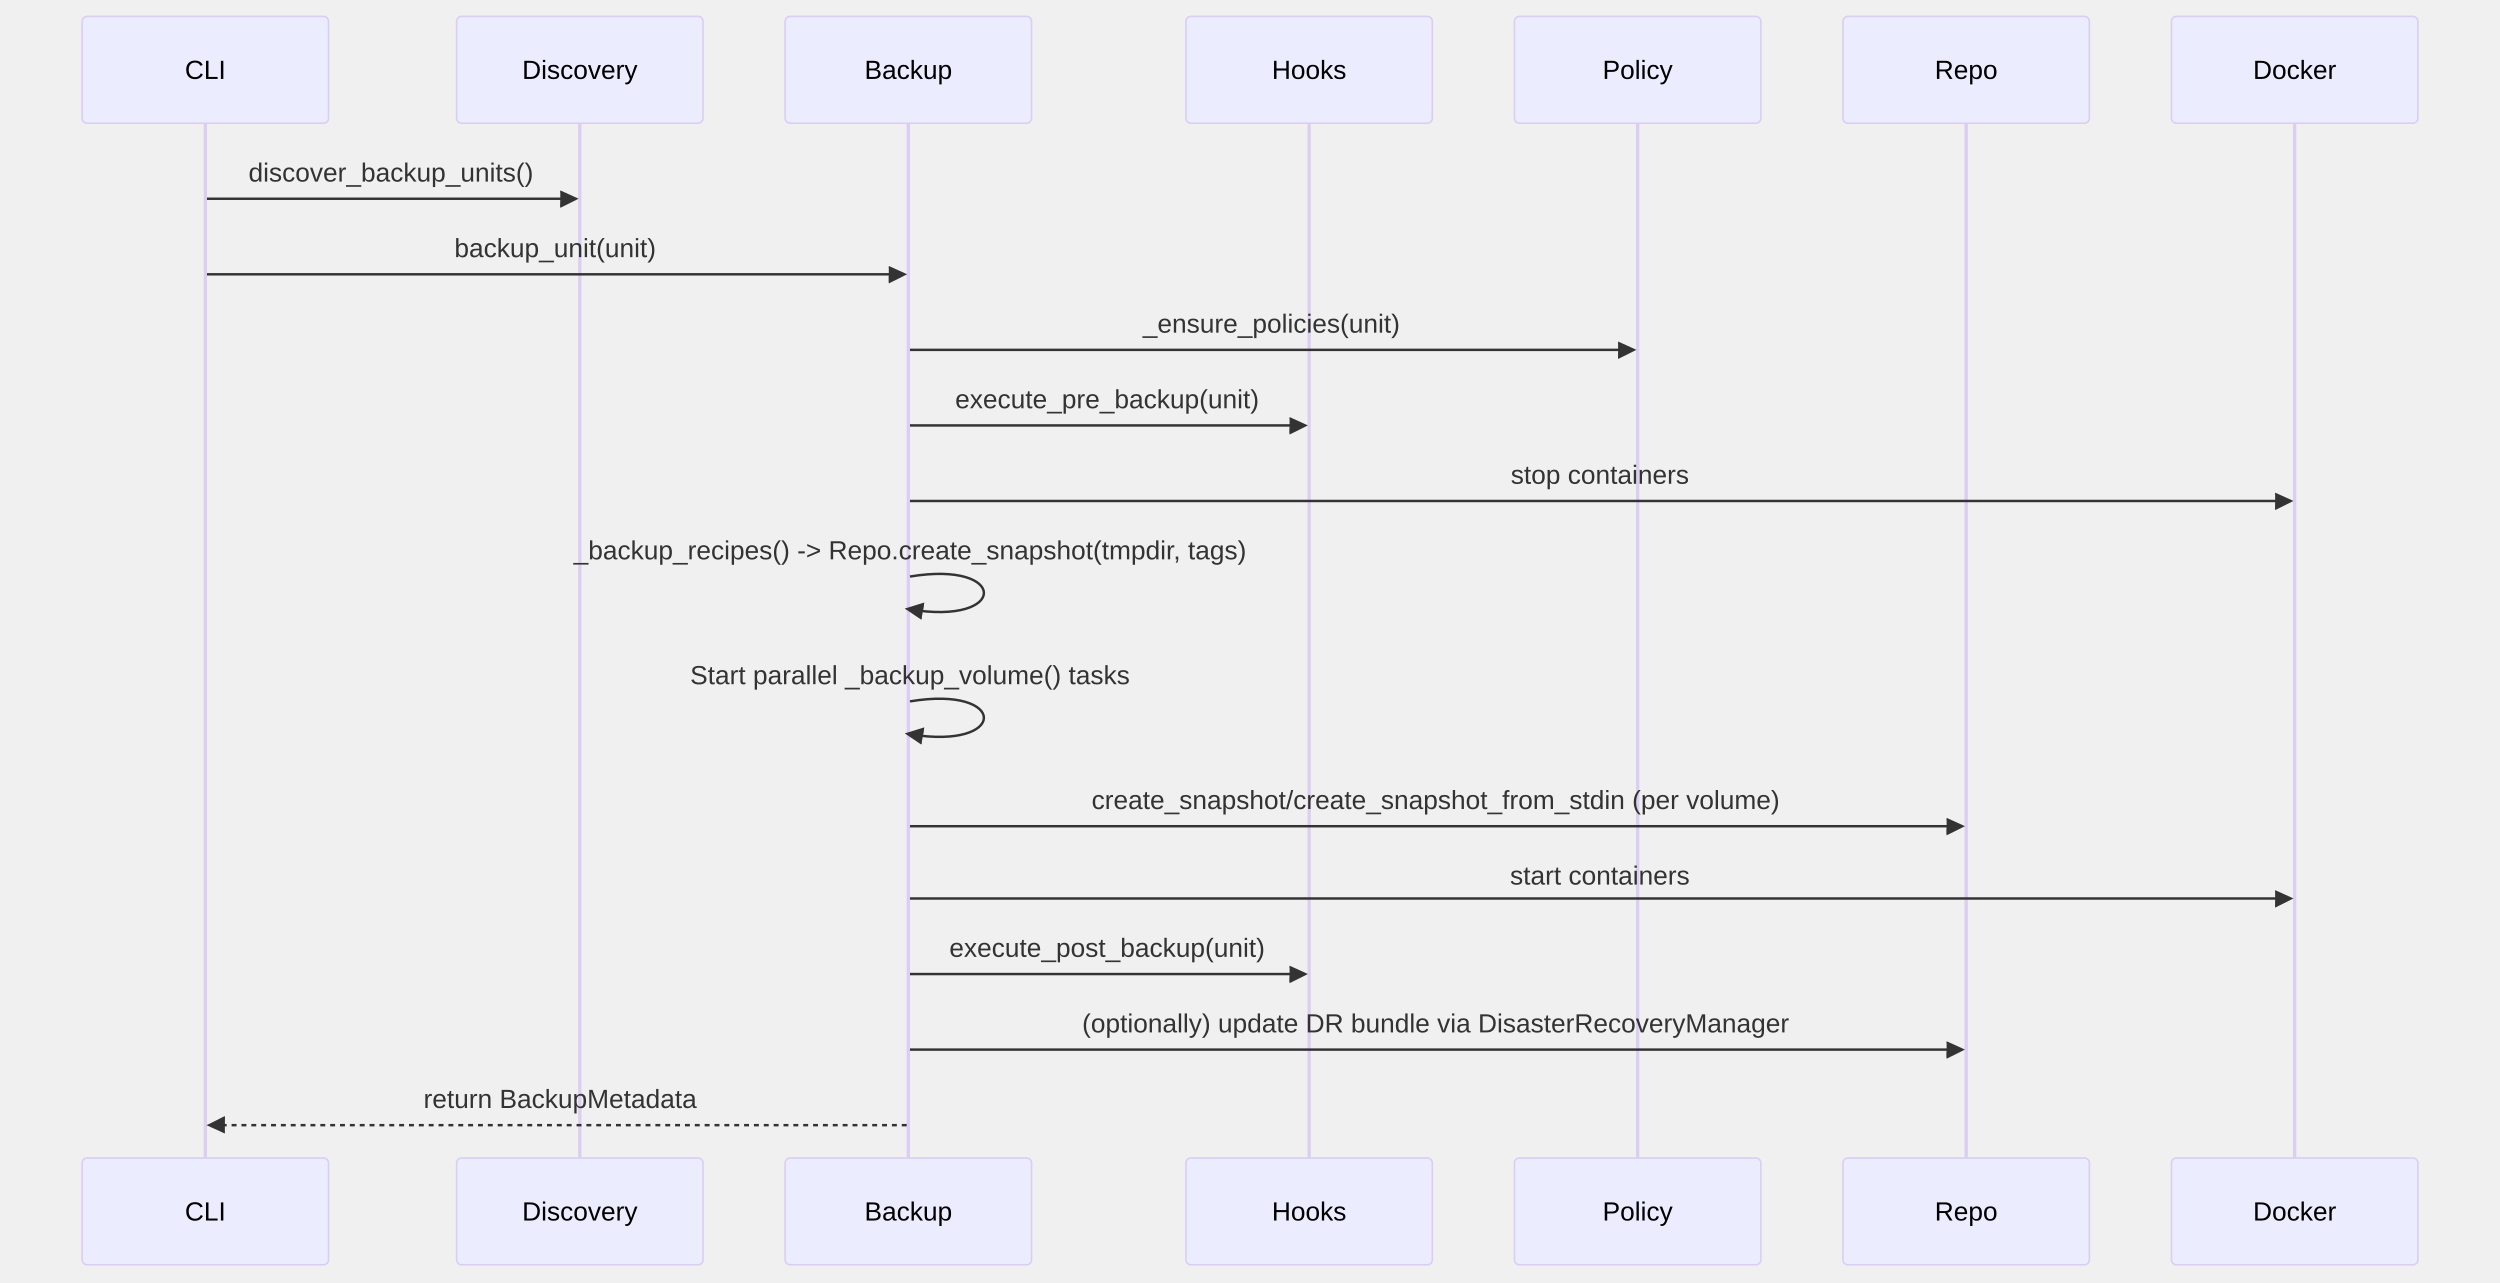
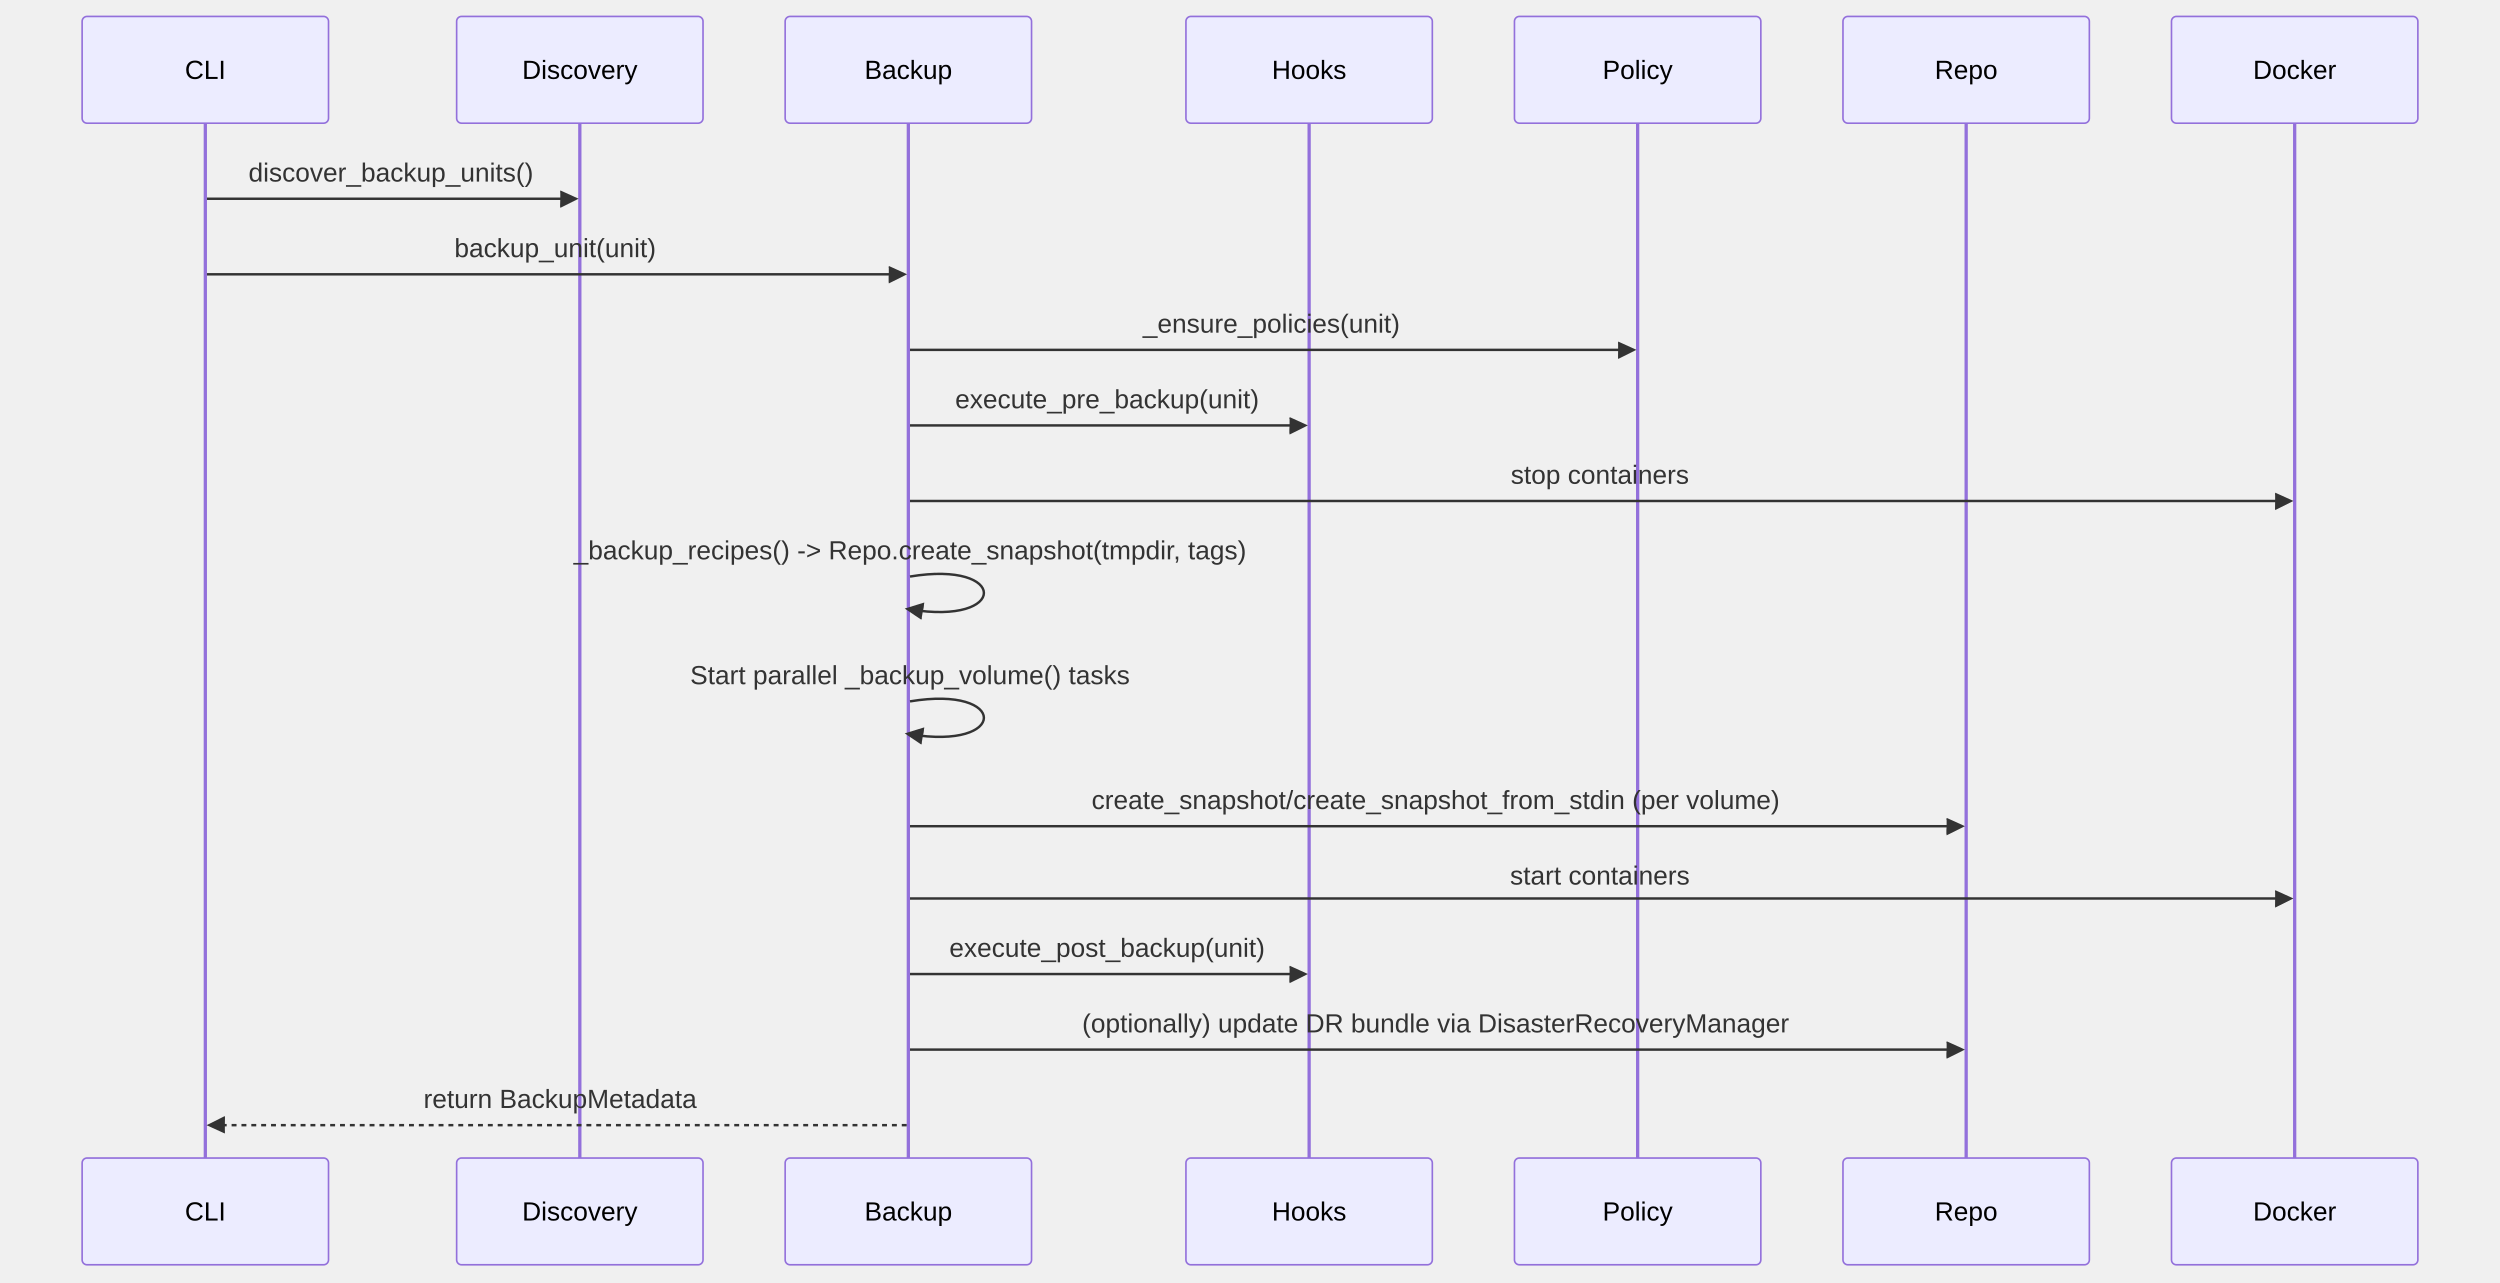
<svg xmlns="http://www.w3.org/2000/svg" id="my-svg" width="100%" style="max-width: 1522px; background-color: white;" viewBox="-50 -10 1522 781" role="graphics-document document" aria-roledescription="sequence">
  <g>
    <rect x="1272" y="695" fill="#eaeaea" stroke="#666" width="150" height="65" name="Docker" rx="3" ry="3" class="actor actor-bottom" />
    <text x="1347" y="727.5" dominant-baseline="central" alignment-baseline="central" class="actor actor-box" style="text-anchor: middle; font-size: 16px; font-weight: 400;">
      <tspan x="1347" dy="0">Docker</tspan>
    </text>
  </g>
  <g>
    <rect x="1072" y="695" fill="#eaeaea" stroke="#666" width="150" height="65" name="Repo" rx="3" ry="3" class="actor actor-bottom" />
    <text x="1147" y="727.5" dominant-baseline="central" alignment-baseline="central" class="actor actor-box" style="text-anchor: middle; font-size: 16px; font-weight: 400;">
      <tspan x="1147" dy="0">Repo</tspan>
    </text>
  </g>
  <g>
    <rect x="872" y="695" fill="#eaeaea" stroke="#666" width="150" height="65" name="Policy" rx="3" ry="3" class="actor actor-bottom" />
    <text x="947" y="727.5" dominant-baseline="central" alignment-baseline="central" class="actor actor-box" style="text-anchor: middle; font-size: 16px; font-weight: 400;">
      <tspan x="947" dy="0">Policy</tspan>
    </text>
  </g>
  <g>
    <rect x="672" y="695" fill="#eaeaea" stroke="#666" width="150" height="65" name="Hooks" rx="3" ry="3" class="actor actor-bottom" />
    <text x="747" y="727.5" dominant-baseline="central" alignment-baseline="central" class="actor actor-box" style="text-anchor: middle; font-size: 16px; font-weight: 400;">
      <tspan x="747" dy="0">Hooks</tspan>
    </text>
  </g>
  <g>
    <rect x="428" y="695" fill="#eaeaea" stroke="#666" width="150" height="65" name="Backup" rx="3" ry="3" class="actor actor-bottom" />
    <text x="503" y="727.5" dominant-baseline="central" alignment-baseline="central" class="actor actor-box" style="text-anchor: middle; font-size: 16px; font-weight: 400;">
      <tspan x="503" dy="0">Backup</tspan>
    </text>
  </g>
  <g>
    <rect x="228" y="695" fill="#eaeaea" stroke="#666" width="150" height="65" name="Discovery" rx="3" ry="3" class="actor actor-bottom" />
    <text x="303" y="727.5" dominant-baseline="central" alignment-baseline="central" class="actor actor-box" style="text-anchor: middle; font-size: 16px; font-weight: 400;">
      <tspan x="303" dy="0">Discovery</tspan>
    </text>
  </g>
  <g>
    <rect x="0" y="695" fill="#eaeaea" stroke="#666" width="150" height="65" name="CLI" rx="3" ry="3" class="actor actor-bottom" />
    <text x="75" y="727.5" dominant-baseline="central" alignment-baseline="central" class="actor actor-box" style="text-anchor: middle; font-size: 16px; font-weight: 400;">
      <tspan x="75" dy="0">CLI</tspan>
    </text>
  </g>
  <g>
-     <line id="actor6" x1="1347" y1="65" x2="1347" y2="695" class="actor-line 200" stroke-width="0.5px" stroke="#999" name="Docker" />
-     <g id="root-6">
+     <line id="actor6" x1="1347" y1="65" x2="1347" y2="695" class="actor-line 200" stroke-width="0.5px" stroke="#999" name="Docker" data-et="life-line" data-id="Docker" />
+     <g id="root-6" data-et="participant" data-type="participant" data-id="Docker">
      <rect x="1272" y="0" fill="#eaeaea" stroke="#666" width="150" height="65" name="Docker" rx="3" ry="3" class="actor actor-top" />
      <text x="1347" y="32.5" dominant-baseline="central" alignment-baseline="central" class="actor actor-box" style="text-anchor: middle; font-size: 16px; font-weight: 400;">
        <tspan x="1347" dy="0">Docker</tspan>
      </text>
    </g>
  </g>
  <g>
-     <line id="actor5" x1="1147" y1="65" x2="1147" y2="695" class="actor-line 200" stroke-width="0.5px" stroke="#999" name="Repo" />
-     <g id="root-5">
+     <line id="actor5" x1="1147" y1="65" x2="1147" y2="695" class="actor-line 200" stroke-width="0.5px" stroke="#999" name="Repo" data-et="life-line" data-id="Repo" />
+     <g id="root-5" data-et="participant" data-type="participant" data-id="Repo">
      <rect x="1072" y="0" fill="#eaeaea" stroke="#666" width="150" height="65" name="Repo" rx="3" ry="3" class="actor actor-top" />
      <text x="1147" y="32.5" dominant-baseline="central" alignment-baseline="central" class="actor actor-box" style="text-anchor: middle; font-size: 16px; font-weight: 400;">
        <tspan x="1147" dy="0">Repo</tspan>
      </text>
    </g>
  </g>
  <g>
-     <line id="actor4" x1="947" y1="65" x2="947" y2="695" class="actor-line 200" stroke-width="0.5px" stroke="#999" name="Policy" />
-     <g id="root-4">
+     <line id="actor4" x1="947" y1="65" x2="947" y2="695" class="actor-line 200" stroke-width="0.5px" stroke="#999" name="Policy" data-et="life-line" data-id="Policy" />
+     <g id="root-4" data-et="participant" data-type="participant" data-id="Policy">
      <rect x="872" y="0" fill="#eaeaea" stroke="#666" width="150" height="65" name="Policy" rx="3" ry="3" class="actor actor-top" />
      <text x="947" y="32.5" dominant-baseline="central" alignment-baseline="central" class="actor actor-box" style="text-anchor: middle; font-size: 16px; font-weight: 400;">
        <tspan x="947" dy="0">Policy</tspan>
      </text>
    </g>
  </g>
  <g>
-     <line id="actor3" x1="747" y1="65" x2="747" y2="695" class="actor-line 200" stroke-width="0.5px" stroke="#999" name="Hooks" />
-     <g id="root-3">
+     <line id="actor3" x1="747" y1="65" x2="747" y2="695" class="actor-line 200" stroke-width="0.5px" stroke="#999" name="Hooks" data-et="life-line" data-id="Hooks" />
+     <g id="root-3" data-et="participant" data-type="participant" data-id="Hooks">
      <rect x="672" y="0" fill="#eaeaea" stroke="#666" width="150" height="65" name="Hooks" rx="3" ry="3" class="actor actor-top" />
      <text x="747" y="32.5" dominant-baseline="central" alignment-baseline="central" class="actor actor-box" style="text-anchor: middle; font-size: 16px; font-weight: 400;">
        <tspan x="747" dy="0">Hooks</tspan>
      </text>
    </g>
  </g>
  <g>
-     <line id="actor2" x1="503" y1="65" x2="503" y2="695" class="actor-line 200" stroke-width="0.5px" stroke="#999" name="Backup" />
-     <g id="root-2">
+     <line id="actor2" x1="503" y1="65" x2="503" y2="695" class="actor-line 200" stroke-width="0.5px" stroke="#999" name="Backup" data-et="life-line" data-id="Backup" />
+     <g id="root-2" data-et="participant" data-type="participant" data-id="Backup">
      <rect x="428" y="0" fill="#eaeaea" stroke="#666" width="150" height="65" name="Backup" rx="3" ry="3" class="actor actor-top" />
      <text x="503" y="32.5" dominant-baseline="central" alignment-baseline="central" class="actor actor-box" style="text-anchor: middle; font-size: 16px; font-weight: 400;">
        <tspan x="503" dy="0">Backup</tspan>
      </text>
    </g>
  </g>
  <g>
-     <line id="actor1" x1="303" y1="65" x2="303" y2="695" class="actor-line 200" stroke-width="0.5px" stroke="#999" name="Discovery" />
-     <g id="root-1">
+     <line id="actor1" x1="303" y1="65" x2="303" y2="695" class="actor-line 200" stroke-width="0.5px" stroke="#999" name="Discovery" data-et="life-line" data-id="Discovery" />
+     <g id="root-1" data-et="participant" data-type="participant" data-id="Discovery">
      <rect x="228" y="0" fill="#eaeaea" stroke="#666" width="150" height="65" name="Discovery" rx="3" ry="3" class="actor actor-top" />
      <text x="303" y="32.5" dominant-baseline="central" alignment-baseline="central" class="actor actor-box" style="text-anchor: middle; font-size: 16px; font-weight: 400;">
        <tspan x="303" dy="0">Discovery</tspan>
      </text>
    </g>
  </g>
  <g>
-     <line id="actor0" x1="75" y1="65" x2="75" y2="695" class="actor-line 200" stroke-width="0.5px" stroke="#999" name="CLI" />
-     <g id="root-0">
+     <line id="actor0" x1="75" y1="65" x2="75" y2="695" class="actor-line 200" stroke-width="0.5px" stroke="#999" name="CLI" data-et="life-line" data-id="CLI" />
+     <g id="root-0" data-et="participant" data-type="participant" data-id="CLI">
      <rect x="0" y="0" fill="#eaeaea" stroke="#666" width="150" height="65" name="CLI" rx="3" ry="3" class="actor actor-top" />
      <text x="75" y="32.5" dominant-baseline="central" alignment-baseline="central" class="actor actor-box" style="text-anchor: middle; font-size: 16px; font-weight: 400;">
        <tspan x="75" dy="0">CLI</tspan>
      </text>
    </g>
  </g>
-   <style>#my-svg{font-family:"trebuchet ms",verdana,arial,sans-serif;font-size:16px;fill:#333;}@keyframes edge-animation-frame{from{stroke-dashoffset:0;}}@keyframes dash{to{stroke-dashoffset:0;}}#my-svg .edge-animation-slow{stroke-dasharray:9,5!important;stroke-dashoffset:900;animation:dash 50s linear infinite;stroke-linecap:round;}#my-svg .edge-animation-fast{stroke-dasharray:9,5!important;stroke-dashoffset:900;animation:dash 20s linear infinite;stroke-linecap:round;}#my-svg .error-icon{fill:#552222;}#my-svg .error-text{fill:#552222;stroke:#552222;}#my-svg .edge-thickness-normal{stroke-width:1px;}#my-svg .edge-thickness-thick{stroke-width:3.5px;}#my-svg .edge-pattern-solid{stroke-dasharray:0;}#my-svg .edge-thickness-invisible{stroke-width:0;fill:none;}#my-svg .edge-pattern-dashed{stroke-dasharray:3;}#my-svg .edge-pattern-dotted{stroke-dasharray:2;}#my-svg .marker{fill:#333333;stroke:#333333;}#my-svg .marker.cross{stroke:#333333;}#my-svg svg{font-family:"trebuchet ms",verdana,arial,sans-serif;font-size:16px;}#my-svg p{margin:0;}#my-svg .actor{stroke:hsl(259.626, 59.777%, 87.902%);fill:#ECECFF;}#my-svg text.actor&gt;tspan{fill:black;stroke:none;}#my-svg .actor-line{stroke:hsl(259.626, 59.777%, 87.902%);}#my-svg .innerArc{stroke-width:1.5;stroke-dasharray:none;}#my-svg .messageLine0{stroke-width:1.5;stroke-dasharray:none;stroke:#333;}#my-svg .messageLine1{stroke-width:1.5;stroke-dasharray:2,2;stroke:#333;}#my-svg #arrowhead path{fill:#333;stroke:#333;}#my-svg .sequenceNumber{fill:white;}#my-svg #sequencenumber{fill:#333;}#my-svg #crosshead path{fill:#333;stroke:#333;}#my-svg .messageText{fill:#333;stroke:none;}#my-svg .labelBox{stroke:hsl(259.626, 59.777%, 87.902%);fill:#ECECFF;}#my-svg .labelText,#my-svg .labelText&gt;tspan{fill:black;stroke:none;}#my-svg .loopText,#my-svg .loopText&gt;tspan{fill:black;stroke:none;}#my-svg .loopLine{stroke-width:2px;stroke-dasharray:2,2;stroke:hsl(259.626, 59.777%, 87.902%);fill:hsl(259.626, 59.777%, 87.902%);}#my-svg .note{stroke:#aaaa33;fill:#fff5ad;}#my-svg .noteText,#my-svg .noteText&gt;tspan{fill:black;stroke:none;}#my-svg .activation0{fill:#f4f4f4;stroke:#666;}#my-svg .activation1{fill:#f4f4f4;stroke:#666;}#my-svg .activation2{fill:#f4f4f4;stroke:#666;}#my-svg .actorPopupMenu{position:absolute;}#my-svg .actorPopupMenuPanel{position:absolute;fill:#ECECFF;box-shadow:0px 8px 16px 0px rgba(0,0,0,0.2);filter:drop-shadow(3px 5px 2px rgb(0 0 0 / 0.4));}#my-svg .actor-man line{stroke:hsl(259.626, 59.777%, 87.902%);fill:#ECECFF;}#my-svg .actor-man circle,#my-svg line{stroke:hsl(259.626, 59.777%, 87.902%);fill:#ECECFF;stroke-width:2px;}#my-svg :root{--mermaid-font-family:"trebuchet ms",verdana,arial,sans-serif;}</style>
+   <style>#my-svg{font-family:"trebuchet ms",verdana,arial,sans-serif;font-size:16px;fill:#333;}@keyframes edge-animation-frame{from{stroke-dashoffset:0;}}@keyframes dash{to{stroke-dashoffset:0;}}#my-svg .edge-animation-slow{stroke-dasharray:9,5!important;stroke-dashoffset:900;animation:dash 50s linear infinite;stroke-linecap:round;}#my-svg .edge-animation-fast{stroke-dasharray:9,5!important;stroke-dashoffset:900;animation:dash 20s linear infinite;stroke-linecap:round;}#my-svg .error-icon{fill:#552222;}#my-svg .error-text{fill:#552222;stroke:#552222;}#my-svg .edge-thickness-normal{stroke-width:1px;}#my-svg .edge-thickness-thick{stroke-width:3.5px;}#my-svg .edge-pattern-solid{stroke-dasharray:0;}#my-svg .edge-thickness-invisible{stroke-width:0;fill:none;}#my-svg .edge-pattern-dashed{stroke-dasharray:3;}#my-svg .edge-pattern-dotted{stroke-dasharray:2;}#my-svg .marker{fill:#333333;stroke:#333333;}#my-svg .marker.cross{stroke:#333333;}#my-svg svg{font-family:"trebuchet ms",verdana,arial,sans-serif;font-size:16px;}#my-svg p{margin:0;}#my-svg .actor{stroke:#9370DB;fill:#ECECFF;stroke-width:1;}#my-svg rect.actor.outer-path[data-look="neo"]{filter:drop-shadow(1px 2px 2px rgba(185, 185, 185, 1));}#my-svg rect.note[data-look="neo"]{stroke:#aaaa33;fill:#fff5ad;filter:drop-shadow(1px 2px 2px rgba(185, 185, 185, 1));}#my-svg text.actor&gt;tspan{fill:black;stroke:none;}#my-svg .actor-line{stroke:#9370DB;}#my-svg .innerArc{stroke-width:1.5;stroke-dasharray:none;}#my-svg .messageLine0{stroke-width:1.5;stroke-dasharray:none;stroke:#333;}#my-svg .messageLine1{stroke-width:1.5;stroke-dasharray:2,2;stroke:#333;}#my-svg [id$="-arrowhead"] path{fill:#333;stroke:#333;}#my-svg .sequenceNumber{fill:white;}#my-svg [id$="-sequencenumber"]{fill:#333;}#my-svg [id$="-crosshead"] path{fill:#333;stroke:#333;}#my-svg .messageText{fill:#333;stroke:none;}#my-svg .labelBox{stroke:#9370DB;fill:#ECECFF;filter:none;}#my-svg .labelText,#my-svg .labelText&gt;tspan{fill:black;stroke:none;}#my-svg .loopText,#my-svg .loopText&gt;tspan{fill:black;stroke:none;}#my-svg .loopLine{stroke-width:2px;stroke-dasharray:2,2;stroke:#9370DB;fill:#9370DB;}#my-svg .note{stroke:#aaaa33;fill:#fff5ad;}#my-svg .noteText,#my-svg .noteText&gt;tspan{fill:black;stroke:none;font-weight:normal;}#my-svg .activation0{fill:#f4f4f4;stroke:#666;}#my-svg .activation1{fill:#f4f4f4;stroke:#666;}#my-svg .activation2{fill:#f4f4f4;stroke:#666;}#my-svg .actorPopupMenu{position:absolute;}#my-svg .actorPopupMenuPanel{position:absolute;fill:#ECECFF;box-shadow:0px 8px 16px 0px rgba(0,0,0,0.2);filter:drop-shadow(3px 5px 2px rgb(0 0 0 / 0.4));}#my-svg .actor-man circle,#my-svg line{fill:#ECECFF;stroke-width:2px;}#my-svg g rect.rect{filter:drop-shadow(1px 2px 2px rgba(185, 185, 185, 1));stroke:#9370DB;}#my-svg .node .neo-node{stroke:#9370DB;}#my-svg [data-look="neo"].node rect,#my-svg [data-look="neo"].cluster rect,#my-svg [data-look="neo"].node polygon{stroke:#9370DB;filter:drop-shadow(1px 2px 2px rgba(185, 185, 185, 1));}#my-svg [data-look="neo"].node path{stroke:#9370DB;stroke-width:1px;}#my-svg [data-look="neo"].node .outer-path{filter:drop-shadow(1px 2px 2px rgba(185, 185, 185, 1));}#my-svg [data-look="neo"].node .neo-line path{stroke:#9370DB;filter:none;}#my-svg [data-look="neo"].node circle{stroke:#9370DB;filter:drop-shadow(1px 2px 2px rgba(185, 185, 185, 1));}#my-svg [data-look="neo"].node circle .state-start{fill:#000000;}#my-svg [data-look="neo"].icon-shape .icon{fill:#9370DB;filter:drop-shadow(1px 2px 2px rgba(185, 185, 185, 1));}#my-svg [data-look="neo"].icon-shape .icon-neo path{stroke:#9370DB;filter:drop-shadow(1px 2px 2px rgba(185, 185, 185, 1));}#my-svg :root{--mermaid-font-family:"trebuchet ms",verdana,arial,sans-serif;}</style>
  <g />
  <defs>
-     <symbol id="computer" width="24" height="24">
+     <symbol id="my-svg-computer" width="24" height="24">
      <path transform="scale(.5)" d="M2 2v13h20v-13h-20zm18 11h-16v-9h16v9zm-10.228 6l.466-1h3.524l.467 1h-4.457zm14.228 3h-24l2-6h2.104l-1.33 4h18.45l-1.297-4h2.073l2 6zm-5-10h-14v-7h14v7z" />
    </symbol>
  </defs>
  <defs>
-     <symbol id="database" fill-rule="evenodd" clip-rule="evenodd">
+     <symbol id="my-svg-database" fill-rule="evenodd" clip-rule="evenodd">
      <path transform="scale(.5)" d="M12.258.001l.256.004.255.005.253.008.251.01.249.012.247.015.246.016.242.019.241.02.239.023.236.024.233.027.231.028.229.031.225.032.223.034.22.036.217.038.214.04.211.041.208.043.205.045.201.046.198.048.194.05.191.051.187.053.183.054.18.056.175.057.172.059.168.06.163.061.16.063.155.064.15.066.074.033.073.033.071.034.07.034.069.035.068.035.067.035.066.035.064.036.064.036.062.036.06.036.06.037.058.037.058.037.055.038.055.038.053.038.052.038.051.039.05.039.048.039.047.039.045.04.044.04.043.04.041.04.04.041.039.041.037.041.036.041.034.041.033.042.032.042.03.042.029.042.027.042.026.043.024.043.023.043.021.043.02.043.018.044.017.043.015.044.013.044.012.044.011.045.009.044.007.045.006.045.004.045.002.045.001.045v17l-.001.045-.002.045-.004.045-.006.045-.007.045-.009.044-.011.045-.012.044-.013.044-.015.044-.017.043-.018.044-.02.043-.021.043-.023.043-.024.043-.026.043-.027.042-.029.042-.03.042-.032.042-.033.042-.034.041-.036.041-.037.041-.039.041-.04.041-.041.04-.043.04-.044.04-.045.04-.047.039-.048.039-.05.039-.051.039-.052.038-.053.038-.055.038-.055.038-.058.037-.058.037-.06.037-.06.036-.062.036-.064.036-.064.036-.066.035-.067.035-.068.035-.069.035-.07.034-.071.034-.073.033-.074.033-.15.066-.155.064-.16.063-.163.061-.168.06-.172.059-.175.057-.18.056-.183.054-.187.053-.191.051-.194.05-.198.048-.201.046-.205.045-.208.043-.211.041-.214.04-.217.038-.22.036-.223.034-.225.032-.229.031-.231.028-.233.027-.236.024-.239.023-.241.02-.242.019-.246.016-.247.015-.249.012-.251.01-.253.008-.255.005-.256.004-.258.001-.258-.001-.256-.004-.255-.005-.253-.008-.251-.01-.249-.012-.247-.015-.245-.016-.243-.019-.241-.02-.238-.023-.236-.024-.234-.027-.231-.028-.228-.031-.226-.032-.223-.034-.22-.036-.217-.038-.214-.04-.211-.041-.208-.043-.204-.045-.201-.046-.198-.048-.195-.05-.19-.051-.187-.053-.184-.054-.179-.056-.176-.057-.172-.059-.167-.06-.164-.061-.159-.063-.155-.064-.151-.066-.074-.033-.072-.033-.072-.034-.07-.034-.069-.035-.068-.035-.067-.035-.066-.035-.064-.036-.063-.036-.062-.036-.061-.036-.06-.037-.058-.037-.057-.037-.056-.038-.055-.038-.053-.038-.052-.038-.051-.039-.049-.039-.049-.039-.046-.039-.046-.04-.044-.04-.043-.04-.041-.04-.04-.041-.039-.041-.037-.041-.036-.041-.034-.041-.033-.042-.032-.042-.03-.042-.029-.042-.027-.042-.026-.043-.024-.043-.023-.043-.021-.043-.02-.043-.018-.044-.017-.043-.015-.044-.013-.044-.012-.044-.011-.045-.009-.044-.007-.045-.006-.045-.004-.045-.002-.045-.001-.045v-17l.001-.045.002-.045.004-.045.006-.045.007-.045.009-.044.011-.045.012-.044.013-.044.015-.044.017-.043.018-.044.02-.043.021-.043.023-.043.024-.043.026-.043.027-.042.029-.042.03-.042.032-.042.033-.042.034-.041.036-.041.037-.041.039-.041.04-.041.041-.04.043-.04.044-.04.046-.04.046-.039.049-.039.049-.039.051-.039.052-.038.053-.038.055-.038.056-.038.057-.037.058-.037.06-.037.061-.036.062-.036.063-.036.064-.036.066-.035.067-.035.068-.035.069-.035.07-.034.072-.034.072-.033.074-.033.151-.066.155-.064.159-.063.164-.061.167-.06.172-.059.176-.057.179-.056.184-.054.187-.053.19-.051.195-.05.198-.048.201-.046.204-.045.208-.043.211-.041.214-.04.217-.038.22-.036.223-.034.226-.032.228-.031.231-.028.234-.027.236-.024.238-.023.241-.02.243-.019.245-.016.247-.015.249-.012.251-.01.253-.008.255-.005.256-.004.258-.001.258.001zm-9.258 20.499v.01l.001.021.003.021.004.022.005.021.006.022.007.022.009.023.01.022.011.023.012.023.013.023.015.023.016.024.017.023.018.024.019.024.021.024.022.025.023.024.024.025.052.049.056.05.061.051.066.051.07.051.075.051.079.052.084.052.088.052.092.052.097.052.102.051.105.052.11.052.114.051.119.051.123.051.127.05.131.05.135.05.139.048.144.049.147.047.152.047.155.047.16.045.163.045.167.043.171.043.176.041.178.041.183.039.187.039.19.037.194.035.197.035.202.033.204.031.209.03.212.029.216.027.219.025.222.024.226.021.23.02.233.018.236.016.24.015.243.012.246.01.249.008.253.005.256.004.259.001.26-.001.257-.004.254-.005.25-.008.247-.011.244-.012.241-.014.237-.016.233-.018.231-.021.226-.021.224-.024.22-.026.216-.027.212-.028.21-.031.205-.031.202-.034.198-.034.194-.036.191-.037.187-.039.183-.04.179-.04.175-.042.172-.043.168-.044.163-.045.16-.046.155-.046.152-.047.148-.048.143-.049.139-.049.136-.05.131-.05.126-.05.123-.051.118-.052.114-.051.11-.052.106-.052.101-.052.096-.052.092-.052.088-.053.083-.051.079-.052.074-.052.07-.051.065-.051.06-.051.056-.05.051-.05.023-.024.023-.025.021-.024.02-.024.019-.024.018-.024.017-.024.015-.023.014-.024.013-.023.012-.023.01-.023.01-.022.008-.022.006-.022.006-.022.004-.022.004-.021.001-.021.001-.021v-4.127l-.077.055-.08.053-.083.054-.085.053-.087.052-.09.052-.093.051-.095.05-.097.05-.1.049-.102.049-.105.048-.106.047-.109.047-.111.046-.114.045-.115.045-.118.044-.12.043-.122.042-.124.042-.126.041-.128.04-.13.04-.132.038-.134.038-.135.037-.138.037-.139.035-.142.035-.143.034-.144.033-.147.032-.148.031-.15.03-.151.03-.153.029-.154.027-.156.027-.158.026-.159.025-.161.024-.162.023-.163.022-.165.021-.166.02-.167.019-.169.018-.169.017-.171.016-.173.015-.173.014-.175.013-.175.012-.177.011-.178.01-.179.008-.179.008-.181.006-.182.005-.182.004-.184.003-.184.002h-.37l-.184-.002-.184-.003-.182-.004-.182-.005-.181-.006-.179-.008-.179-.008-.178-.01-.176-.011-.176-.012-.175-.013-.173-.014-.172-.015-.171-.016-.17-.017-.169-.018-.167-.019-.166-.02-.165-.021-.163-.022-.162-.023-.161-.024-.159-.025-.157-.026-.156-.027-.155-.027-.153-.029-.151-.03-.15-.03-.148-.031-.146-.032-.145-.033-.143-.034-.141-.035-.14-.035-.137-.037-.136-.037-.134-.038-.132-.038-.13-.04-.128-.04-.126-.041-.124-.042-.122-.042-.12-.044-.117-.043-.116-.045-.113-.045-.112-.046-.109-.047-.106-.047-.105-.048-.102-.049-.1-.049-.097-.05-.095-.05-.093-.052-.09-.051-.087-.052-.085-.053-.083-.054-.08-.054-.077-.054v4.127zm0-5.654v.011l.001.021.003.021.004.021.005.022.006.022.007.022.009.022.01.022.011.023.012.023.013.023.015.024.016.023.017.024.018.024.019.024.021.024.022.024.023.025.024.024.052.05.056.05.061.05.066.051.07.051.075.052.079.051.084.052.088.052.092.052.097.052.102.052.105.052.11.051.114.051.119.052.123.05.127.051.131.05.135.049.139.049.144.048.147.048.152.047.155.046.16.045.163.045.167.044.171.042.176.042.178.04.183.04.187.038.19.037.194.036.197.034.202.033.204.032.209.03.212.028.216.027.219.025.222.024.226.022.23.02.233.018.236.016.24.014.243.012.246.01.249.008.253.006.256.003.259.001.26-.001.257-.003.254-.006.25-.008.247-.01.244-.012.241-.015.237-.016.233-.018.231-.02.226-.022.224-.024.22-.025.216-.027.212-.029.21-.03.205-.032.202-.033.198-.035.194-.036.191-.037.187-.039.183-.039.179-.041.175-.042.172-.043.168-.044.163-.045.16-.045.155-.047.152-.047.148-.048.143-.048.139-.05.136-.049.131-.05.126-.051.123-.051.118-.051.114-.052.11-.052.106-.052.101-.052.096-.052.092-.052.088-.052.083-.052.079-.052.074-.051.07-.052.065-.051.06-.05.056-.051.051-.049.023-.025.023-.024.021-.025.02-.024.019-.024.018-.024.017-.024.015-.023.014-.023.013-.024.012-.022.01-.023.01-.023.008-.022.006-.022.006-.022.004-.021.004-.022.001-.021.001-.021v-4.139l-.077.054-.08.054-.083.054-.085.052-.087.053-.09.051-.093.051-.095.051-.097.05-.1.049-.102.049-.105.048-.106.047-.109.047-.111.046-.114.045-.115.044-.118.044-.12.044-.122.042-.124.042-.126.041-.128.04-.13.039-.132.039-.134.038-.135.037-.138.036-.139.036-.142.035-.143.033-.144.033-.147.033-.148.031-.15.03-.151.03-.153.028-.154.028-.156.027-.158.026-.159.025-.161.024-.162.023-.163.022-.165.021-.166.02-.167.019-.169.018-.169.017-.171.016-.173.015-.173.014-.175.013-.175.012-.177.011-.178.009-.179.009-.179.007-.181.007-.182.005-.182.004-.184.003-.184.002h-.37l-.184-.002-.184-.003-.182-.004-.182-.005-.181-.007-.179-.007-.179-.009-.178-.009-.176-.011-.176-.012-.175-.013-.173-.014-.172-.015-.171-.016-.17-.017-.169-.018-.167-.019-.166-.02-.165-.021-.163-.022-.162-.023-.161-.024-.159-.025-.157-.026-.156-.027-.155-.028-.153-.028-.151-.03-.15-.03-.148-.031-.146-.033-.145-.033-.143-.033-.141-.035-.14-.036-.137-.036-.136-.037-.134-.038-.132-.039-.13-.039-.128-.04-.126-.041-.124-.042-.122-.043-.12-.043-.117-.044-.116-.044-.113-.046-.112-.046-.109-.046-.106-.047-.105-.048-.102-.049-.1-.049-.097-.05-.095-.051-.093-.051-.09-.051-.087-.053-.085-.052-.083-.054-.08-.054-.077-.054v4.139zm0-5.666v.011l.001.02.003.022.004.021.005.022.006.021.007.022.009.023.01.022.011.023.012.023.013.023.015.023.016.024.017.024.018.023.019.024.021.025.022.024.023.024.024.025.052.05.056.05.061.05.066.051.07.051.075.052.079.051.084.052.088.052.092.052.097.052.102.052.105.051.11.052.114.051.119.051.123.051.127.05.131.05.135.05.139.049.144.048.147.048.152.047.155.046.16.045.163.045.167.043.171.043.176.042.178.04.183.04.187.038.19.037.194.036.197.034.202.033.204.032.209.03.212.028.216.027.219.025.222.024.226.021.23.02.233.018.236.017.24.014.243.012.246.01.249.008.253.006.256.003.259.001.26-.001.257-.003.254-.006.25-.008.247-.01.244-.013.241-.014.237-.016.233-.018.231-.02.226-.022.224-.024.22-.025.216-.027.212-.029.21-.03.205-.032.202-.033.198-.035.194-.036.191-.037.187-.039.183-.039.179-.041.175-.042.172-.043.168-.044.163-.045.16-.045.155-.047.152-.047.148-.048.143-.049.139-.049.136-.049.131-.051.126-.05.123-.051.118-.052.114-.051.11-.052.106-.052.101-.052.096-.052.092-.052.088-.052.083-.052.079-.052.074-.052.07-.051.065-.051.06-.051.056-.05.051-.049.023-.025.023-.025.021-.024.02-.024.019-.024.018-.024.017-.024.015-.023.014-.024.013-.023.012-.023.01-.022.01-.023.008-.022.006-.022.006-.022.004-.022.004-.021.001-.021.001-.021v-4.153l-.077.054-.08.054-.083.053-.085.053-.087.053-.09.051-.093.051-.095.051-.097.05-.1.049-.102.048-.105.048-.106.048-.109.046-.111.046-.114.046-.115.044-.118.044-.12.043-.122.043-.124.042-.126.041-.128.04-.13.039-.132.039-.134.038-.135.037-.138.036-.139.036-.142.034-.143.034-.144.033-.147.032-.148.032-.15.03-.151.03-.153.028-.154.028-.156.027-.158.026-.159.024-.161.024-.162.023-.163.023-.165.021-.166.02-.167.019-.169.018-.169.017-.171.016-.173.015-.173.014-.175.013-.175.012-.177.01-.178.01-.179.009-.179.007-.181.006-.182.006-.182.004-.184.003-.184.001-.185.001-.185-.001-.184-.001-.184-.003-.182-.004-.182-.006-.181-.006-.179-.007-.179-.009-.178-.01-.176-.01-.176-.012-.175-.013-.173-.014-.172-.015-.171-.016-.17-.017-.169-.018-.167-.019-.166-.02-.165-.021-.163-.023-.162-.023-.161-.024-.159-.024-.157-.026-.156-.027-.155-.028-.153-.028-.151-.03-.15-.03-.148-.032-.146-.032-.145-.033-.143-.034-.141-.034-.14-.036-.137-.036-.136-.037-.134-.038-.132-.039-.13-.039-.128-.041-.126-.041-.124-.041-.122-.043-.12-.043-.117-.044-.116-.044-.113-.046-.112-.046-.109-.046-.106-.048-.105-.048-.102-.048-.1-.05-.097-.049-.095-.051-.093-.051-.09-.052-.087-.052-.085-.053-.083-.053-.08-.054-.077-.054v4.153zm8.74-8.179l-.257.004-.254.005-.25.008-.247.011-.244.012-.241.014-.237.016-.233.018-.231.021-.226.022-.224.023-.22.026-.216.027-.212.028-.21.031-.205.032-.202.033-.198.034-.194.036-.191.038-.187.038-.183.04-.179.041-.175.042-.172.043-.168.043-.163.045-.16.046-.155.046-.152.048-.148.048-.143.048-.139.049-.136.05-.131.05-.126.051-.123.051-.118.051-.114.052-.11.052-.106.052-.101.052-.096.052-.092.052-.088.052-.083.052-.079.052-.074.051-.07.052-.065.051-.06.05-.056.05-.051.05-.023.025-.023.024-.021.024-.02.025-.019.024-.018.024-.017.023-.015.024-.014.023-.013.023-.012.023-.01.023-.01.022-.008.022-.006.023-.006.021-.004.022-.004.021-.001.021-.001.021.001.021.001.021.004.021.004.022.006.021.006.023.008.022.01.022.01.023.012.023.013.023.014.023.015.024.017.023.018.024.019.024.02.025.021.024.023.024.023.025.051.05.056.05.06.05.065.051.07.052.074.051.079.052.083.052.088.052.092.052.096.052.101.052.106.052.11.052.114.052.118.051.123.051.126.051.131.05.136.05.139.049.143.048.148.048.152.048.155.046.16.046.163.045.168.043.172.043.175.042.179.041.183.04.187.038.191.038.194.036.198.034.202.033.205.032.21.031.212.028.216.027.22.026.224.023.226.022.231.021.233.018.237.016.241.014.244.012.247.011.25.008.254.005.257.004.26.001.26-.001.257-.004.254-.005.25-.008.247-.011.244-.012.241-.014.237-.016.233-.018.231-.021.226-.022.224-.023.22-.026.216-.027.212-.028.21-.031.205-.032.202-.033.198-.034.194-.036.191-.038.187-.038.183-.04.179-.041.175-.042.172-.043.168-.043.163-.045.16-.046.155-.046.152-.048.148-.048.143-.048.139-.049.136-.05.131-.05.126-.051.123-.051.118-.051.114-.052.11-.052.106-.052.101-.052.096-.052.092-.052.088-.052.083-.052.079-.052.074-.051.07-.052.065-.051.06-.05.056-.05.051-.05.023-.025.023-.024.021-.024.02-.025.019-.024.018-.024.017-.023.015-.024.014-.023.013-.023.012-.023.01-.023.01-.022.008-.022.006-.023.006-.021.004-.022.004-.021.001-.021.001-.021-.001-.021-.001-.021-.004-.021-.004-.022-.006-.021-.006-.023-.008-.022-.01-.022-.01-.023-.012-.023-.013-.023-.014-.023-.015-.024-.017-.023-.018-.024-.019-.024-.02-.025-.021-.024-.023-.024-.023-.025-.051-.05-.056-.05-.06-.05-.065-.051-.07-.052-.074-.051-.079-.052-.083-.052-.088-.052-.092-.052-.096-.052-.101-.052-.106-.052-.11-.052-.114-.052-.118-.051-.123-.051-.126-.051-.131-.05-.136-.05-.139-.049-.143-.048-.148-.048-.152-.048-.155-.046-.16-.046-.163-.045-.168-.043-.172-.043-.175-.042-.179-.041-.183-.04-.187-.038-.191-.038-.194-.036-.198-.034-.202-.033-.205-.032-.21-.031-.212-.028-.216-.027-.22-.026-.224-.023-.226-.022-.231-.021-.233-.018-.237-.016-.241-.014-.244-.012-.247-.011-.25-.008-.254-.005-.257-.004-.26-.001-.26.001z" />
    </symbol>
  </defs>
  <defs>
-     <symbol id="clock" width="24" height="24">
+     <symbol id="my-svg-clock" width="24" height="24">
      <path transform="scale(.5)" d="M12 2c5.514 0 10 4.486 10 10s-4.486 10-10 10-10-4.486-10-10 4.486-10 10-10zm0-2c-6.627 0-12 5.373-12 12s5.373 12 12 12 12-5.373 12-12-5.373-12-12-12zm5.848 12.459c.202.038.202.333.001.372-1.907.361-6.045 1.111-6.547 1.111-.719 0-1.301-.582-1.301-1.301 0-.512.77-5.447 1.125-7.445.034-.192.312-.181.343.014l.985 6.238 5.394 1.011z" />
    </symbol>
  </defs>
  <defs>
-     <marker id="arrowhead" refX="7.9" refY="5" markerUnits="userSpaceOnUse" markerWidth="12" markerHeight="12" orient="auto-start-reverse">
+     <marker id="my-svg-arrowhead" refX="7.9" refY="5" markerUnits="userSpaceOnUse" markerWidth="12" markerHeight="12" orient="auto-start-reverse">
      <path d="M -1 0 L 10 5 L 0 10 z" />
    </marker>
  </defs>
  <defs>
-     <marker id="crosshead" markerWidth="15" markerHeight="8" orient="auto" refX="4" refY="4.5">
+     <marker id="my-svg-crosshead" markerWidth="15" markerHeight="8" orient="auto" refX="4" refY="4.5">
      <path fill="none" stroke="#000000" stroke-width="1pt" d="M 1,2 L 6,7 M 6,2 L 1,7" style="stroke-dasharray: 0, 0;" />
    </marker>
  </defs>
  <defs>
-     <marker id="filled-head" refX="15.5" refY="7" markerWidth="20" markerHeight="28" orient="auto">
+     <marker id="my-svg-filled-head" refX="15.5" refY="7" markerWidth="20" markerHeight="28" orient="auto">
      <path d="M 18,7 L9,13 L14,7 L9,1 Z" />
    </marker>
  </defs>
  <defs>
-     <marker id="sequencenumber" refX="15" refY="15" markerWidth="60" markerHeight="40" orient="auto">
+     <marker id="my-svg-sequencenumber" refX="15" refY="15" markerWidth="60" markerHeight="40" orient="auto">
      <circle cx="15" cy="15" r="6" />
    </marker>
  </defs>
  <defs>
-     <marker id="solidTopArrowHead" refX="7.9" refY="7.25" markerUnits="userSpaceOnUse" markerWidth="12" markerHeight="12" orient="auto-start-reverse">
+     <marker id="my-svg-solidTopArrowHead" refX="7.9" refY="7.25" markerUnits="userSpaceOnUse" markerWidth="12" markerHeight="12" orient="auto-start-reverse">
      <path d="M 0 0 L 10 8 L 0 8 z" />
    </marker>
  </defs>
  <defs>
-     <marker id="solidBottomArrowHead" refX="7.9" refY="0.75" markerUnits="userSpaceOnUse" markerWidth="12" markerHeight="12" orient="auto-start-reverse">
+     <marker id="my-svg-solidBottomArrowHead" refX="7.9" refY="0.75" markerUnits="userSpaceOnUse" markerWidth="12" markerHeight="12" orient="auto-start-reverse">
      <path d="M 0 0 L 10 0 L 0 8 z" />
    </marker>
  </defs>
  <defs>
-     <marker id="stickTopArrowHead" refX="7.5" refY="7" markerUnits="userSpaceOnUse" markerWidth="12" markerHeight="12" orient="auto-start-reverse">
+     <marker id="my-svg-stickTopArrowHead" refX="7.5" refY="7" markerUnits="userSpaceOnUse" markerWidth="12" markerHeight="12" orient="auto-start-reverse">
      <path d="M 0 0 L 7 7" stroke="black" stroke-width="1.5" fill="none" />
    </marker>
  </defs>
  <defs>
-     <marker id="stickBottomArrowHead" refX="7.5" refY="0" markerUnits="userSpaceOnUse" markerWidth="12" markerHeight="12" orient="auto-start-reverse">
+     <marker id="my-svg-stickBottomArrowHead" refX="7.5" refY="0" markerUnits="userSpaceOnUse" markerWidth="12" markerHeight="12" orient="auto-start-reverse">
      <path d="M 0 7 L 7 0" stroke="black" stroke-width="1.5" fill="none" />
    </marker>
  </defs>
  <text x="188" y="80" text-anchor="middle" dominant-baseline="middle" alignment-baseline="middle" class="messageText" dy="1em" style="font-size: 16px; font-weight: 400;">discover_backup_units()</text>
-   <line x1="76" y1="111" x2="299" y2="111" class="messageLine0" stroke-width="2" stroke="none" marker-end="url(#arrowhead)" style="fill: none;" />
+   <line x1="76" y1="111" x2="299" y2="111" class="messageLine0" data-et="message" data-id="i0" data-from="CLI" data-to="Discovery" stroke-width="2" stroke="none" marker-end="url(#my-svg-arrowhead)" style="fill: none;" />
  <text x="288" y="126" text-anchor="middle" dominant-baseline="middle" alignment-baseline="middle" class="messageText" dy="1em" style="font-size: 16px; font-weight: 400;">backup_unit(unit)</text>
-   <line x1="76" y1="157" x2="499" y2="157" class="messageLine0" stroke-width="2" stroke="none" marker-end="url(#arrowhead)" style="fill: none;" />
+   <line x1="76" y1="157" x2="499" y2="157" class="messageLine0" data-et="message" data-id="i1" data-from="CLI" data-to="Backup" stroke-width="2" stroke="none" marker-end="url(#my-svg-arrowhead)" style="fill: none;" />
  <text x="724" y="172" text-anchor="middle" dominant-baseline="middle" alignment-baseline="middle" class="messageText" dy="1em" style="font-size: 16px; font-weight: 400;">_ensure_policies(unit)</text>
-   <line x1="504" y1="203" x2="943" y2="203" class="messageLine0" stroke-width="2" stroke="none" marker-end="url(#arrowhead)" style="fill: none;" />
+   <line x1="504" y1="203" x2="943" y2="203" class="messageLine0" data-et="message" data-id="i2" data-from="Backup" data-to="Policy" stroke-width="2" stroke="none" marker-end="url(#my-svg-arrowhead)" style="fill: none;" />
  <text x="624" y="218" text-anchor="middle" dominant-baseline="middle" alignment-baseline="middle" class="messageText" dy="1em" style="font-size: 16px; font-weight: 400;">execute_pre_backup(unit)</text>
-   <line x1="504" y1="249" x2="743" y2="249" class="messageLine0" stroke-width="2" stroke="none" marker-end="url(#arrowhead)" style="fill: none;" />
+   <line x1="504" y1="249" x2="743" y2="249" class="messageLine0" data-et="message" data-id="i3" data-from="Backup" data-to="Hooks" stroke-width="2" stroke="none" marker-end="url(#my-svg-arrowhead)" style="fill: none;" />
  <text x="924" y="264" text-anchor="middle" dominant-baseline="middle" alignment-baseline="middle" class="messageText" dy="1em" style="font-size: 16px; font-weight: 400;">stop containers</text>
-   <line x1="504" y1="295" x2="1343" y2="295" class="messageLine0" stroke-width="2" stroke="none" marker-end="url(#arrowhead)" style="fill: none;" />
+   <line x1="504" y1="295" x2="1343" y2="295" class="messageLine0" data-et="message" data-id="i4" data-from="Backup" data-to="Docker" stroke-width="2" stroke="none" marker-end="url(#my-svg-arrowhead)" style="fill: none;" />
  <text x="504" y="310" text-anchor="middle" dominant-baseline="middle" alignment-baseline="middle" class="messageText" dy="1em" style="font-size: 16px; font-weight: 400;">_backup_recipes() -&gt; Repo.create_snapshot(tmpdir, tags)</text>
-   <path d="M 504,341 C 564,331 564,371 504,361" class="messageLine0" stroke-width="2" stroke="none" marker-end="url(#arrowhead)" style="fill: none;" />
+   <path d="M 504,341 C 564,331 564,371 504,361" class="messageLine0" data-et="message" data-id="i5" data-from="Backup" data-to="Backup" stroke-width="2" stroke="none" marker-end="url(#my-svg-arrowhead)" style="fill: none;" />
  <text x="504" y="386" text-anchor="middle" dominant-baseline="middle" alignment-baseline="middle" class="messageText" dy="1em" style="font-size: 16px; font-weight: 400;">Start parallel _backup_volume() tasks</text>
-   <path d="M 504,417 C 564,407 564,447 504,437" class="messageLine0" stroke-width="2" stroke="none" marker-end="url(#arrowhead)" style="fill: none;" />
+   <path d="M 504,417 C 564,407 564,447 504,437" class="messageLine0" data-et="message" data-id="i6" data-from="Backup" data-to="Backup" stroke-width="2" stroke="none" marker-end="url(#my-svg-arrowhead)" style="fill: none;" />
  <text x="824" y="462" text-anchor="middle" dominant-baseline="middle" alignment-baseline="middle" class="messageText" dy="1em" style="font-size: 16px; font-weight: 400;">create_snapshot/create_snapshot_from_stdin (per volume)</text>
-   <line x1="504" y1="493" x2="1143" y2="493" class="messageLine0" stroke-width="2" stroke="none" marker-end="url(#arrowhead)" style="fill: none;" />
+   <line x1="504" y1="493" x2="1143" y2="493" class="messageLine0" data-et="message" data-id="i7" data-from="Backup" data-to="Repo" stroke-width="2" stroke="none" marker-end="url(#my-svg-arrowhead)" style="fill: none;" />
  <text x="924" y="508" text-anchor="middle" dominant-baseline="middle" alignment-baseline="middle" class="messageText" dy="1em" style="font-size: 16px; font-weight: 400;">start containers</text>
-   <line x1="504" y1="537" x2="1343" y2="537" class="messageLine0" stroke-width="2" stroke="none" marker-end="url(#arrowhead)" style="fill: none;" />
+   <line x1="504" y1="537" x2="1343" y2="537" class="messageLine0" data-et="message" data-id="i8" data-from="Backup" data-to="Docker" stroke-width="2" stroke="none" marker-end="url(#my-svg-arrowhead)" style="fill: none;" />
  <text x="624" y="552" text-anchor="middle" dominant-baseline="middle" alignment-baseline="middle" class="messageText" dy="1em" style="font-size: 16px; font-weight: 400;">execute_post_backup(unit)</text>
-   <line x1="504" y1="583" x2="743" y2="583" class="messageLine0" stroke-width="2" stroke="none" marker-end="url(#arrowhead)" style="fill: none;" />
+   <line x1="504" y1="583" x2="743" y2="583" class="messageLine0" data-et="message" data-id="i9" data-from="Backup" data-to="Hooks" stroke-width="2" stroke="none" marker-end="url(#my-svg-arrowhead)" style="fill: none;" />
  <text x="824" y="598" text-anchor="middle" dominant-baseline="middle" alignment-baseline="middle" class="messageText" dy="1em" style="font-size: 16px; font-weight: 400;">(optionally) update DR bundle via DisasterRecoveryManager</text>
-   <line x1="504" y1="629" x2="1143" y2="629" class="messageLine0" stroke-width="2" stroke="none" marker-end="url(#arrowhead)" style="fill: none;" />
+   <line x1="504" y1="629" x2="1143" y2="629" class="messageLine0" data-et="message" data-id="i10" data-from="Backup" data-to="Repo" stroke-width="2" stroke="none" marker-end="url(#my-svg-arrowhead)" style="fill: none;" />
  <text x="291" y="644" text-anchor="middle" dominant-baseline="middle" alignment-baseline="middle" class="messageText" dy="1em" style="font-size: 16px; font-weight: 400;">return BackupMetadata</text>
-   <line x1="502" y1="675" x2="79" y2="675" class="messageLine1" stroke-width="2" stroke="none" marker-end="url(#arrowhead)" style="stroke-dasharray: 3, 3; fill: none;" />
+   <line x1="502" y1="675" x2="79" y2="675" class="messageLine1" data-et="message" data-id="i11" data-from="Backup" data-to="CLI" stroke-width="2" stroke="none" marker-end="url(#my-svg-arrowhead)" style="stroke-dasharray: 3, 3; fill: none;" />
</svg>
